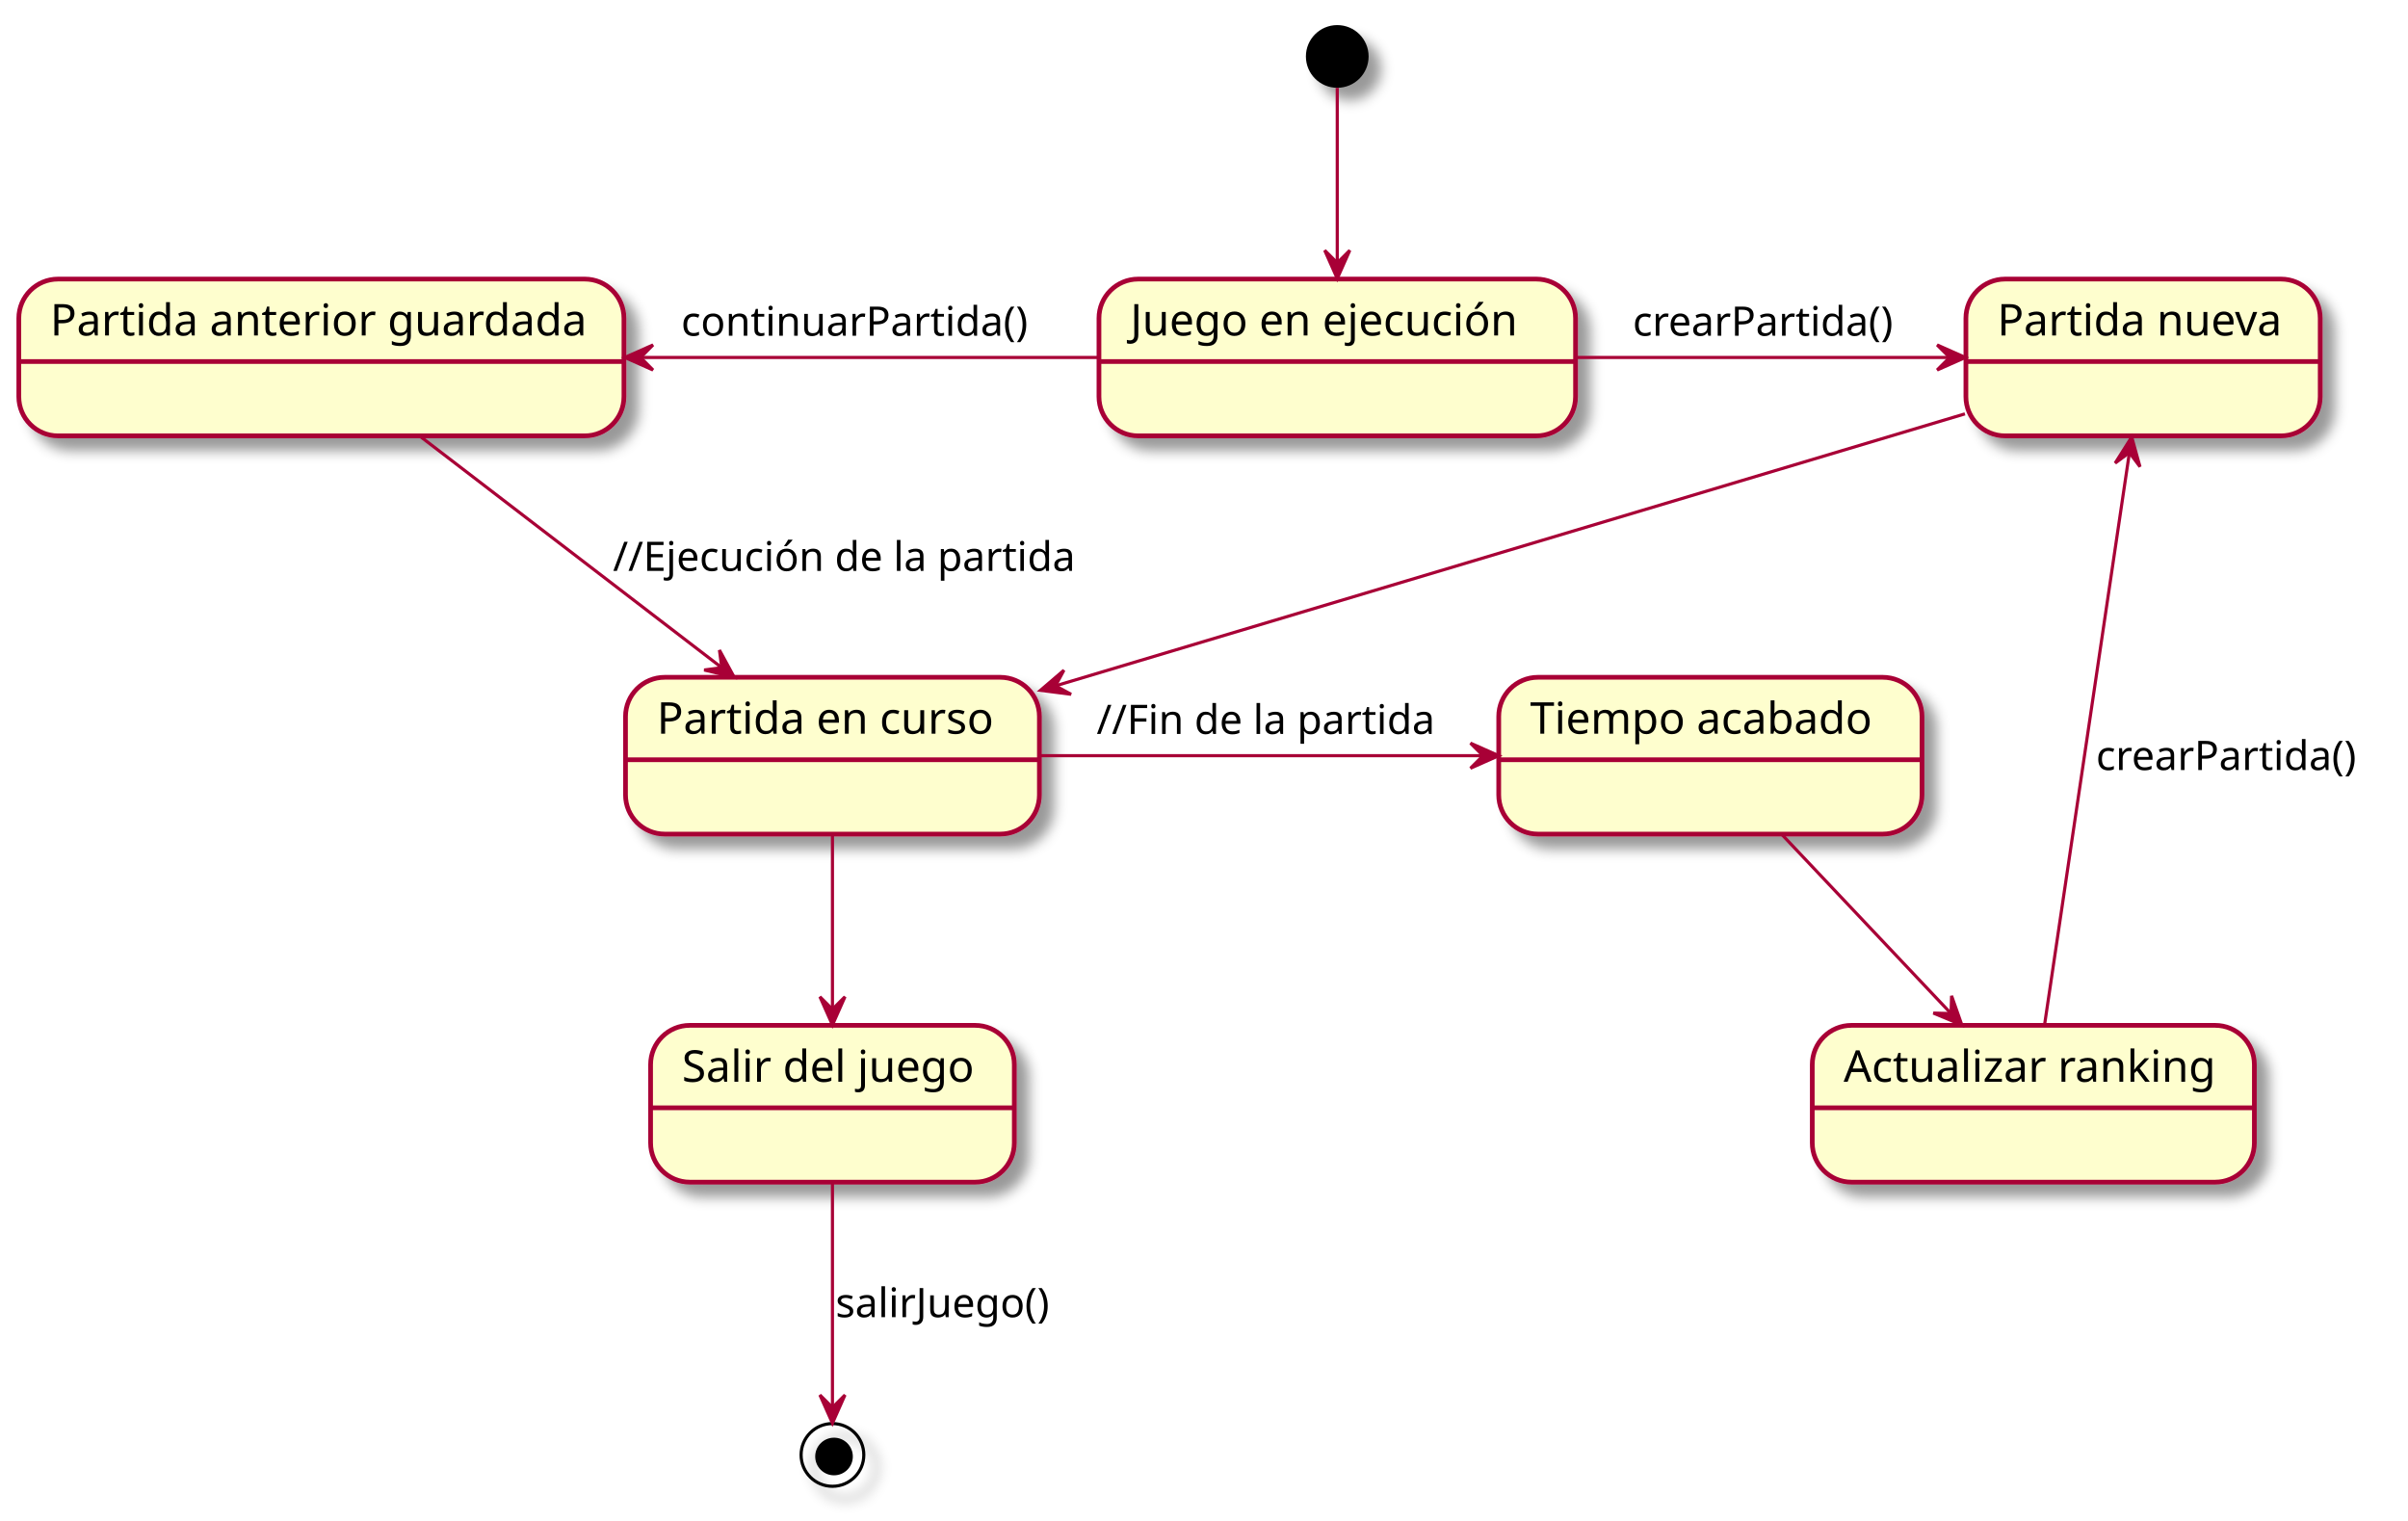
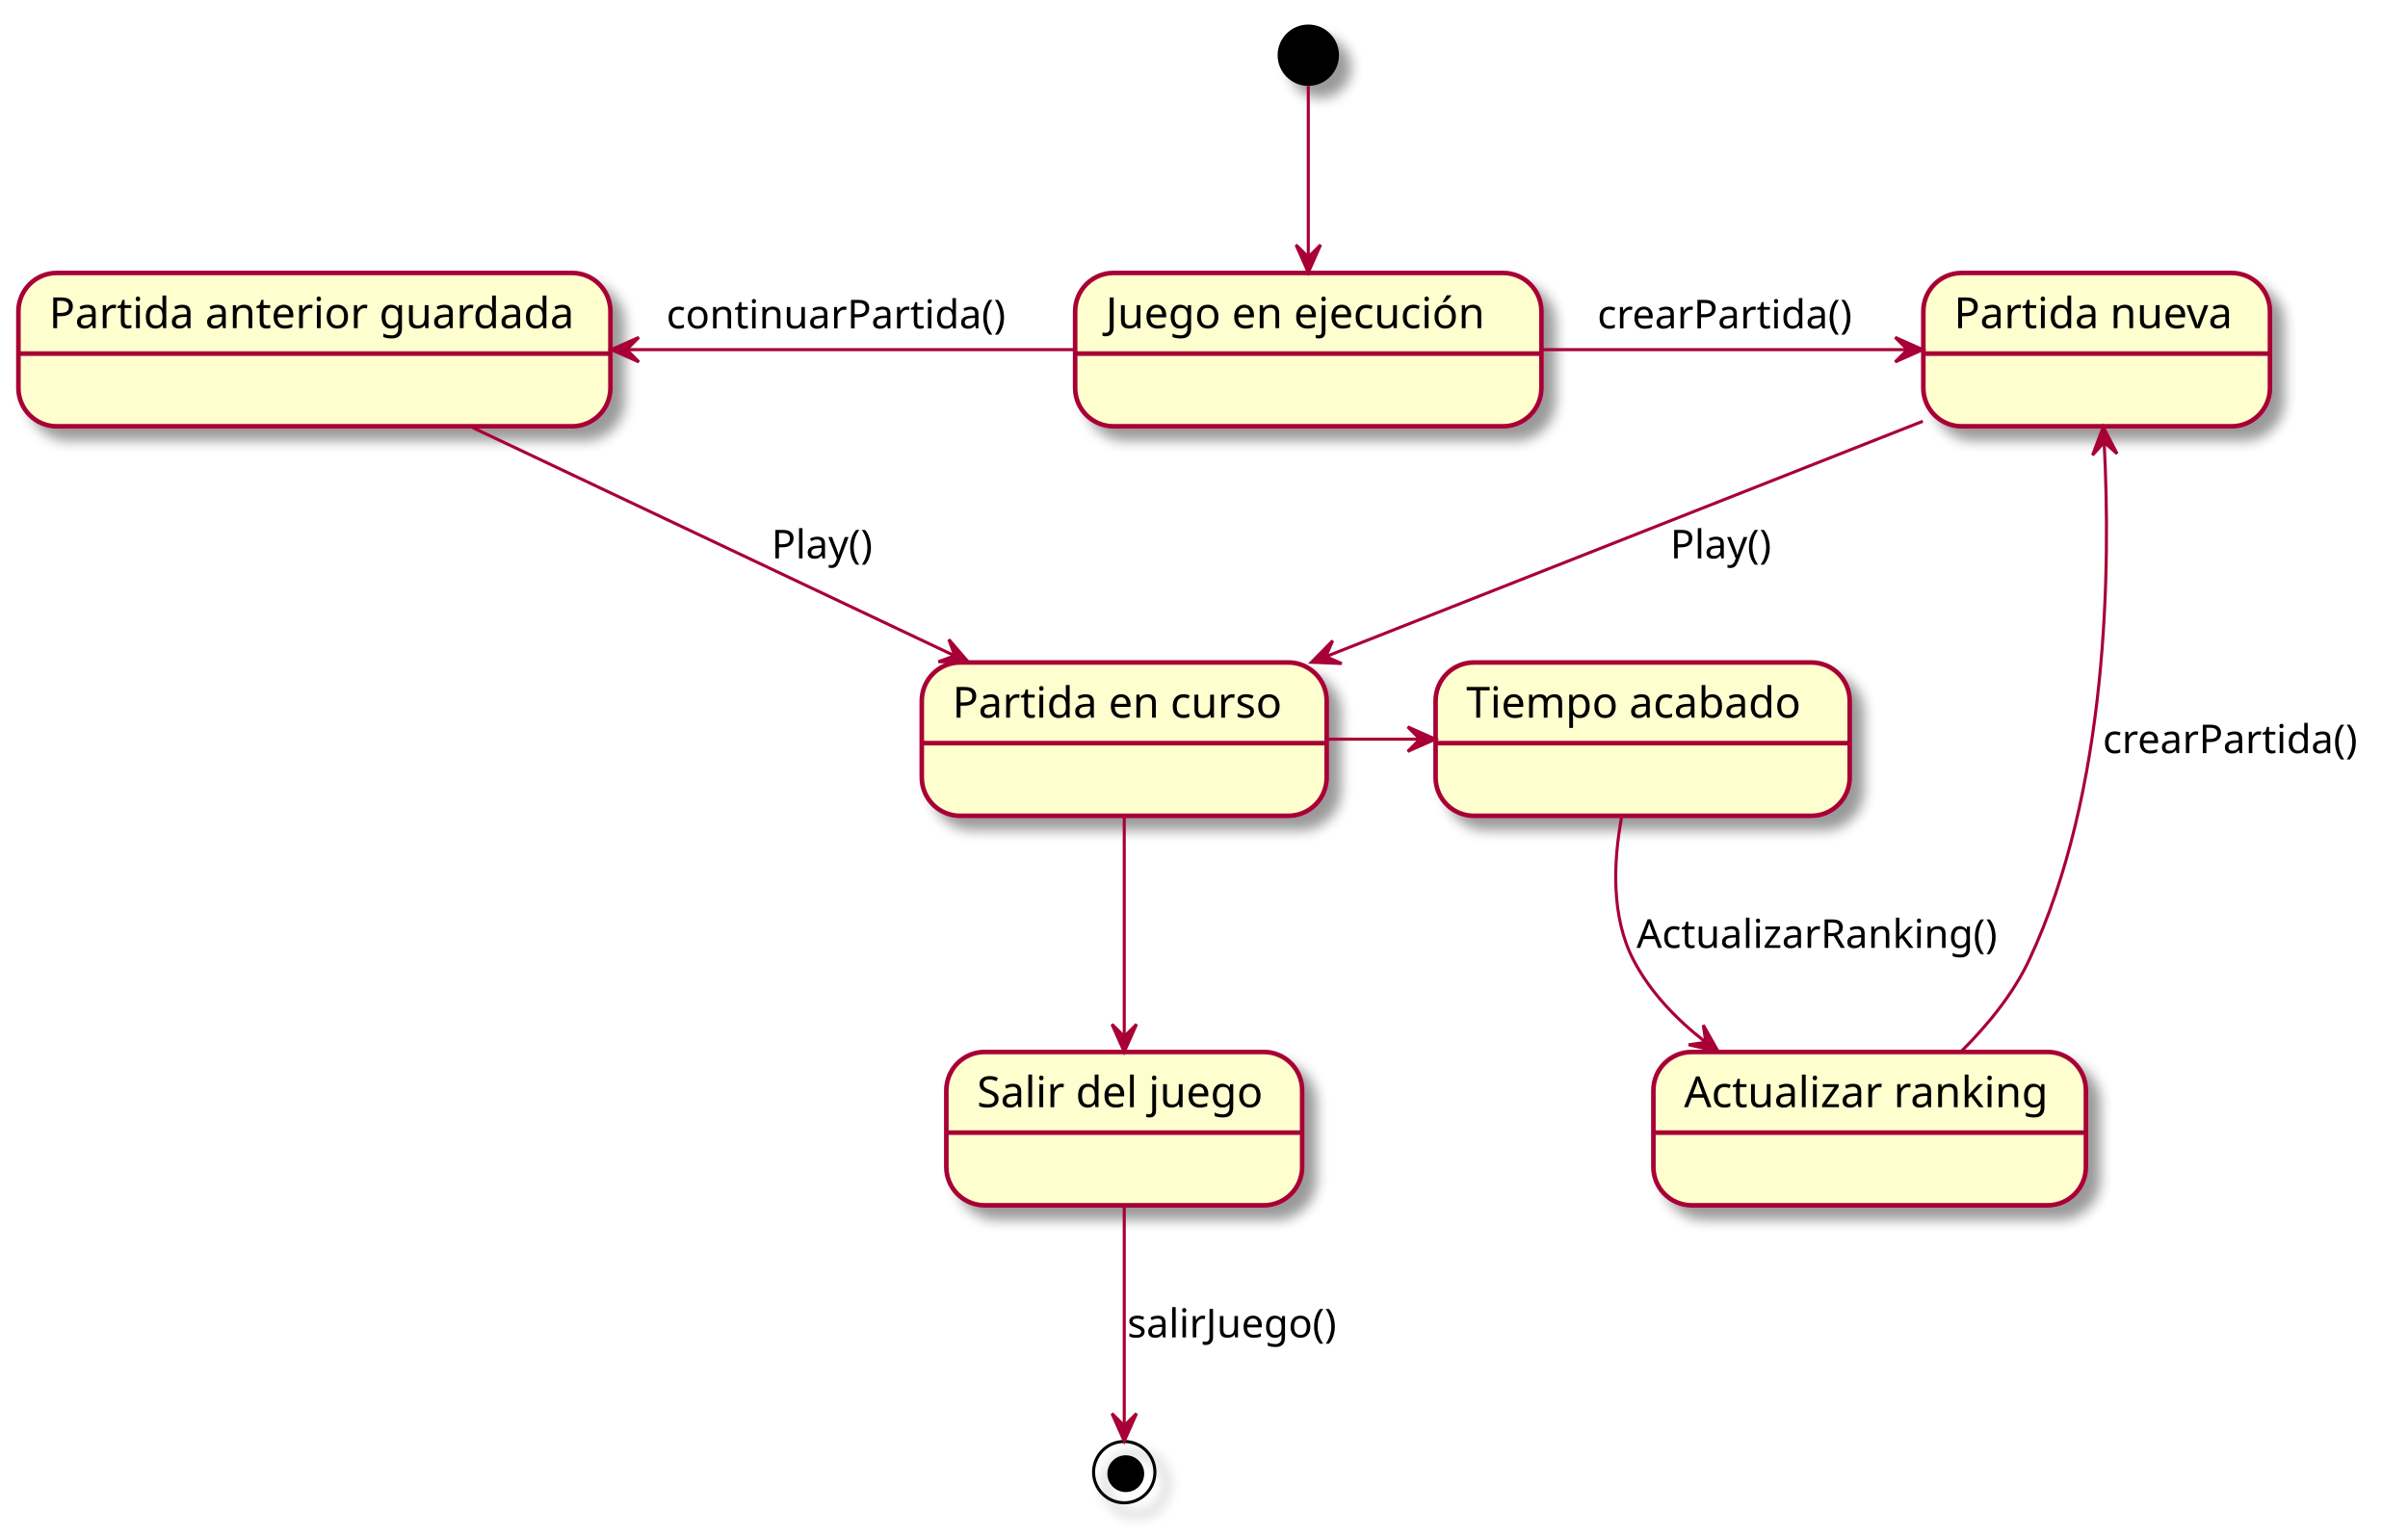
- <svg xmlns="http://www.w3.org/2000/svg" contentScriptType="application/ecmascript" contentStyleType="text/css" height="485px" preserveAspectRatio="none" style="width:768px;height:485px;" version="1.1" viewBox="0 0 768 485" width="768px" zoomAndPan="magnify">
+ <svg xmlns="http://www.w3.org/2000/svg" contentScriptType="application/ecmascript" contentStyleType="text/css" height="501px" preserveAspectRatio="none" style="width:785px;height:501px;" version="1.1" viewBox="0 0 785 501" width="785px" zoomAndPan="magnify">
  <defs>
-     <filter height="300%" id="f1ea6e2nq7ij99" width="300%" x="-1" y="-1">
+     <filter height="300%" id="f1576m765y40wk" width="300%" x="-1" y="-1">
      <feGaussianBlur result="blurOut" stdDeviation="2.0" />
      <feColorMatrix in="blurOut" result="blurOut2" type="matrix" values="0 0 0 0 0 0 0 0 0 0 0 0 0 0 0 0 0 0 .4 0" />
      <feOffset dx="4.0" dy="4.0" in="blurOut2" result="blurOut3" />
      <feBlend in="SourceGraphic" in2="blurOut3" mode="normal" />
    </filter>
  </defs>
  <g>
-     <rect fill="#FEFECE" filter="url(#f1ea6e2nq7ij99)" height="50" rx="12.5" ry="12.5" style="stroke: #A80036; stroke-width: 1.5;" width="152" x="350.5" y="89" />
+     <rect fill="#FEFECE" filter="url(#f1576m765y40wk)" height="50" rx="12.5" ry="12.5" style="stroke: #A80036; stroke-width: 1.5;" width="152" x="350.5" y="89" />
    <line style="stroke: #A80036; stroke-width: 1.5;" x1="350.5" x2="502.5" y1="115.297" y2="115.297" />
    <text fill="#000000" font-family="sans-serif" font-size="14" lengthAdjust="spacingAndGlyphs" textLength="132" x="360.5" y="106.995">Juego en ejecución</text>
-     <rect fill="#FEFECE" filter="url(#f1ea6e2nq7ij99)" height="50" rx="12.5" ry="12.5" style="stroke: #A80036; stroke-width: 1.5;" width="193" x="6" y="89" />
+     <rect fill="#FEFECE" filter="url(#f1576m765y40wk)" height="50" rx="12.5" ry="12.5" style="stroke: #A80036; stroke-width: 1.5;" width="193" x="6" y="89" />
    <line style="stroke: #A80036; stroke-width: 1.5;" x1="6" x2="199" y1="115.297" y2="115.297" />
    <text fill="#000000" font-family="sans-serif" font-size="14" lengthAdjust="spacingAndGlyphs" textLength="173" x="16" y="106.995">Partida anterior guardada</text>
-     <rect fill="#FEFECE" filter="url(#f1ea6e2nq7ij99)" height="50" rx="12.5" ry="12.5" style="stroke: #A80036; stroke-width: 1.5;" width="113" x="627" y="89" />
+     <rect fill="#FEFECE" filter="url(#f1576m765y40wk)" height="50" rx="12.5" ry="12.5" style="stroke: #A80036; stroke-width: 1.5;" width="113" x="627" y="89" />
    <line style="stroke: #A80036; stroke-width: 1.5;" x1="627" x2="740" y1="115.297" y2="115.297" />
    <text fill="#000000" font-family="sans-serif" font-size="14" lengthAdjust="spacingAndGlyphs" textLength="93" x="637" y="106.995">Partida nueva</text>
-     <rect fill="#FEFECE" filter="url(#f1ea6e2nq7ij99)" height="50" rx="12.5" ry="12.5" style="stroke: #A80036; stroke-width: 1.5;" width="132" x="199.5" y="216" />
-     <line style="stroke: #A80036; stroke-width: 1.5;" x1="199.5" x2="331.5" y1="242.297" y2="242.297" />
-     <text fill="#000000" font-family="sans-serif" font-size="14" lengthAdjust="spacingAndGlyphs" textLength="112" x="209.5" y="233.995">Partida en curso</text>
-     <rect fill="#FEFECE" filter="url(#f1ea6e2nq7ij99)" height="50" rx="12.5" ry="12.5" style="stroke: #A80036; stroke-width: 1.5;" width="135" x="478" y="216" />
-     <line style="stroke: #A80036; stroke-width: 1.5;" x1="478" x2="613" y1="242.297" y2="242.297" />
-     <text fill="#000000" font-family="sans-serif" font-size="14" lengthAdjust="spacingAndGlyphs" textLength="115" x="488" y="233.995">Tiempo acabado</text>
-     <rect fill="#FEFECE" filter="url(#f1ea6e2nq7ij99)" height="50" rx="12.5" ry="12.5" style="stroke: #A80036; stroke-width: 1.5;" width="116" x="207.5" y="327" />
-     <line style="stroke: #A80036; stroke-width: 1.5;" x1="207.5" x2="323.5" y1="353.297" y2="353.297" />
-     <text fill="#000000" font-family="sans-serif" font-size="14" lengthAdjust="spacingAndGlyphs" textLength="96" x="217.5" y="344.995">Salir del juego</text>
-     <rect fill="#FEFECE" filter="url(#f1ea6e2nq7ij99)" height="50" rx="12.5" ry="12.5" style="stroke: #A80036; stroke-width: 1.5;" width="141" x="578" y="327" />
-     <line style="stroke: #A80036; stroke-width: 1.5;" x1="578" x2="719" y1="353.297" y2="353.297" />
-     <text fill="#000000" font-family="sans-serif" font-size="14" lengthAdjust="spacingAndGlyphs" textLength="121" x="588" y="344.995">Actualizar ranking</text>
-     <ellipse cx="426.5" cy="18" fill="#000000" filter="url(#f1ea6e2nq7ij99)" rx="10" ry="10" style="stroke: none; stroke-width: 1.0;" />
-     <ellipse cx="265.5" cy="464" fill="none" filter="url(#f1ea6e2nq7ij99)" rx="10" ry="10" style="stroke: #000000; stroke-width: 1.0;" />
-     <ellipse cx="266" cy="464.5" fill="#000000" rx="6" ry="6" style="stroke: none; stroke-width: 1.0;" />
+     <rect fill="#FEFECE" filter="url(#f1576m765y40wk)" height="50" rx="12.5" ry="12.5" style="stroke: #A80036; stroke-width: 1.5;" width="132" x="300.5" y="216" />
+     <line style="stroke: #A80036; stroke-width: 1.5;" x1="300.5" x2="432.5" y1="242.297" y2="242.297" />
+     <text fill="#000000" font-family="sans-serif" font-size="14" lengthAdjust="spacingAndGlyphs" textLength="112" x="310.5" y="233.995">Partida en curso</text>
+     <rect fill="#FEFECE" filter="url(#f1576m765y40wk)" height="50" rx="12.5" ry="12.5" style="stroke: #A80036; stroke-width: 1.5;" width="135" x="468" y="216" />
+     <line style="stroke: #A80036; stroke-width: 1.5;" x1="468" x2="603" y1="242.297" y2="242.297" />
+     <text fill="#000000" font-family="sans-serif" font-size="14" lengthAdjust="spacingAndGlyphs" textLength="115" x="478" y="233.995">Tiempo acabado</text>
+     <rect fill="#FEFECE" filter="url(#f1576m765y40wk)" height="50" rx="12.5" ry="12.5" style="stroke: #A80036; stroke-width: 1.5;" width="116" x="308.5" y="343" />
+     <line style="stroke: #A80036; stroke-width: 1.5;" x1="308.5" x2="424.5" y1="369.297" y2="369.297" />
+     <text fill="#000000" font-family="sans-serif" font-size="14" lengthAdjust="spacingAndGlyphs" textLength="96" x="318.5" y="360.995">Salir del juego</text>
+     <rect fill="#FEFECE" filter="url(#f1576m765y40wk)" height="50" rx="12.5" ry="12.5" style="stroke: #A80036; stroke-width: 1.5;" width="141" x="539" y="343" />
+     <line style="stroke: #A80036; stroke-width: 1.5;" x1="539" x2="680" y1="369.297" y2="369.297" />
+     <text fill="#000000" font-family="sans-serif" font-size="14" lengthAdjust="spacingAndGlyphs" textLength="121" x="549" y="360.995">Actualizar ranking</text>
+     <ellipse cx="426.5" cy="18" fill="#000000" filter="url(#f1576m765y40wk)" rx="10" ry="10" style="stroke: none; stroke-width: 1.0;" />
+     <ellipse cx="366.5" cy="480" fill="none" filter="url(#f1576m765y40wk)" rx="10" ry="10" style="stroke: #000000; stroke-width: 1.0;" />
+     <ellipse cx="367" cy="480.5" fill="#000000" rx="6" ry="6" style="stroke: none; stroke-width: 1.0;" />
    <path d="M426.5,28.013 C426.5,40.698 426.5,64.409 426.5,83.57 " fill="none" id="*start-JuegoEnEjecucion" style="stroke: #A80036; stroke-width: 1.0;" />
    <polygon fill="#A80036" points="426.5,88.84,430.5,79.84,426.5,83.84,422.5,79.84,426.5,88.84" style="stroke: #A80036; stroke-width: 1.0;" />
    <path d="M204.399,114 C251.6,114 306.733,114 350.26,114 " fill="none" id="PartidaGuardada-JuegoEnEjecucion" style="stroke: #A80036; stroke-width: 1.0;" />
    <polygon fill="#A80036" points="199.272,114,208.272,118,204.272,114,208.272,110,199.272,114" style="stroke: #A80036; stroke-width: 1.0;" />
    <text fill="#000000" font-family="sans-serif" font-size="13" lengthAdjust="spacingAndGlyphs" textLength="115" x="217.25" y="107.067">continuarPartida()</text>
    <path d="M502.565,114 C540.515,114 585.829,114 621.615,114 " fill="none" id="JuegoEnEjecucion-PartidaNueva" style="stroke: #A80036; stroke-width: 1.0;" />
    <polygon fill="#A80036" points="626.824,114,617.824,110,621.824,114,617.824,118,626.824,114" style="stroke: #A80036; stroke-width: 1.0;" />
    <text fill="#000000" font-family="sans-serif" font-size="13" lengthAdjust="spacingAndGlyphs" textLength="88" x="520.75" y="107.067">crearPartida()</text>
-     <path d="M133.928,139.101 C161.439,160.198 201.377,190.826 230.026,212.796 " fill="none" id="PartidaGuardada-PartidaEnCurso" style="stroke: #A80036; stroke-width: 1.0;" />
-     <polygon fill="#A80036" points="234.168,215.973,229.46,207.322,230.2,212.931,224.592,213.671,234.168,215.973" style="stroke: #A80036; stroke-width: 1.0;" />
-     <text fill="#000000" font-family="sans-serif" font-size="13" lengthAdjust="spacingAndGlyphs" textLength="152" x="195.5" y="182.067">//Ejecución de la partida</text>
-     <path d="M626.692,131.988 C551.404,154.503 418.567,194.226 336.674,218.716 " fill="none" id="PartidaNueva-PartidaEnCurso" style="stroke: #A80036; stroke-width: 1.0;" />
-     <polygon fill="#A80036" points="331.842,220.161,341.611,221.417,336.633,218.729,339.32,213.751,331.842,220.161" style="stroke: #A80036; stroke-width: 1.0;" />
-     <path d="M331.502,241 C374.002,241 429.271,241 472.994,241 " fill="none" id="PartidaEnCurso-TiempoAcabado" style="stroke: #A80036; stroke-width: 1.0;" />
-     <polygon fill="#A80036" points="477.997,241,468.997,237,472.997,241,468.997,245,477.997,241" style="stroke: #A80036; stroke-width: 1.0;" />
-     <text fill="#000000" font-family="sans-serif" font-size="13" lengthAdjust="spacingAndGlyphs" textLength="110" x="349.75" y="234.067">//Fin de la partida</text>
-     <path d="M568.359,266.191 C584.228,282.984 605.416,305.406 622.02,322.978 " fill="none" id="TiempoAcabado-Actualizar" style="stroke: #A80036; stroke-width: 1.0;" />
-     <polygon fill="#A80036" points="625.705,326.877,622.431,317.588,622.271,323.243,616.616,323.083,625.705,326.877" style="stroke: #A80036; stroke-width: 1.0;" />
-     <path d="M652.094,326.765 C658.568,283.115 672.162,191.452 679.149,144.336 " fill="none" id="Actualizar-PartidaNueva" style="stroke: #A80036; stroke-width: 1.0;" />
-     <polygon fill="#A80036" points="679.886,139.367,674.608,147.682,679.152,144.313,682.521,148.857,679.886,139.367" style="stroke: #A80036; stroke-width: 1.0;" />
-     <text fill="#000000" font-family="sans-serif" font-size="13" lengthAdjust="spacingAndGlyphs" textLength="88" x="668.5" y="245.567">crearPartida()</text>
-     <path d="M265.5,266.191 C265.5,282.56 265.5,304.279 265.5,321.64 " fill="none" id="PartidaEnCurso-SalirDelJuego" style="stroke: #A80036; stroke-width: 1.0;" />
-     <polygon fill="#A80036" points="265.5,326.877,269.5,317.877,265.5,321.877,261.5,317.877,265.5,326.877" style="stroke: #A80036; stroke-width: 1.0;" />
-     <path d="M265.5,377.14 C265.5,399.034 265.5,430.574 265.5,448.706 " fill="none" id="SalirDelJuego-*end" style="stroke: #A80036; stroke-width: 1.0;" />
-     <polygon fill="#A80036" points="265.5,453.877,269.5,444.877,265.5,448.877,261.5,444.877,265.5,453.877" style="stroke: #A80036; stroke-width: 1.0;" />
-     <text fill="#000000" font-family="sans-serif" font-size="13" lengthAdjust="spacingAndGlyphs" textLength="71" x="266.5" y="420.067">salirJuego()</text>
+     <path d="M153.402,139.101 C198.598,160.501 264.504,191.707 311.031,213.736 " fill="none" id="PartidaGuardada-PartidaEnCurso" style="stroke: #A80036; stroke-width: 1.0;" />
+     <polygon fill="#A80036" points="315.754,215.973,309.331,208.506,311.235,213.833,305.908,215.737,315.754,215.973" style="stroke: #A80036; stroke-width: 1.0;" />
+     <text fill="#000000" font-family="sans-serif" font-size="13" lengthAdjust="spacingAndGlyphs" textLength="36" x="251.5" y="182.067">Play()</text>
+     <path d="M626.827,137.347 C572.263,158.863 489.781,191.388 432.332,214.041 " fill="none" id="PartidaNueva-PartidaEnCurso" style="stroke: #A80036; stroke-width: 1.0;" />
+     <polygon fill="#A80036" points="427.547,215.928,437.387,216.347,432.198,214.094,434.452,208.905,427.547,215.928" style="stroke: #A80036; stroke-width: 1.0;" />
+     <text fill="#000000" font-family="sans-serif" font-size="13" lengthAdjust="spacingAndGlyphs" textLength="36" x="544.5" y="182.067">Play()</text>
+     <path d="M432.516,241 C442.564,241 452.613,241 462.662,241 " fill="none" id="PartidaEnCurso-TiempoAcabado" style="stroke: #A80036; stroke-width: 1.0;" />
+     <polygon fill="#A80036" points="467.917,241,458.917,237,462.917,241,458.917,245,467.917,241" style="stroke: #A80036; stroke-width: 1.0;" />
+     <path d="M528.657,266.327 C525.989,280.684 525.099,298.771 532.5,313 C537.972,323.52 546.536,332.417 555.997,339.766 " fill="none" id="TiempoAcabado-Actualizar" style="stroke: #A80036; stroke-width: 1.0;" />
+     <polygon fill="#A80036" points="560.101,342.82,555.27,334.238,556.09,339.835,550.493,340.655,560.101,342.82" style="stroke: #A80036; stroke-width: 1.0;" />
+     <text fill="#000000" font-family="sans-serif" font-size="13" lengthAdjust="spacingAndGlyphs" textLength="123" x="533.5" y="309.067">ActualizarRanking()</text>
+     <path d="M639.374,342.802 C647.914,334.299 656.305,324.076 661.5,313 C687.435,257.71 688.059,184.495 685.95,144.386 " fill="none" id="Actualizar-PartidaNueva" style="stroke: #A80036; stroke-width: 1.0;" />
+     <polygon fill="#A80036" points="685.652,139.188,682.176,148.403,685.939,144.18,690.162,147.943,685.652,139.188" style="stroke: #A80036; stroke-width: 1.0;" />
+     <text fill="#000000" font-family="sans-serif" font-size="13" lengthAdjust="spacingAndGlyphs" textLength="88" x="685.5" y="245.567">crearPartida()</text>
+     <path d="M366.5,266.101 C366.5,286.593 366.5,316.076 366.5,337.884 " fill="none" id="PartidaEnCurso-SalirDelJuego" style="stroke: #A80036; stroke-width: 1.0;" />
+     <polygon fill="#A80036" points="366.5,342.973,370.5,333.973,366.5,337.973,362.5,333.973,366.5,342.973" style="stroke: #A80036; stroke-width: 1.0;" />
+     <path d="M366.5,393.14 C366.5,415.034 366.5,446.574 366.5,464.706 " fill="none" id="SalirDelJuego-*end" style="stroke: #A80036; stroke-width: 1.0;" />
+     <polygon fill="#A80036" points="366.5,469.877,370.5,460.877,366.5,464.877,362.5,460.877,366.5,469.877" style="stroke: #A80036; stroke-width: 1.0;" />
+     <text fill="#000000" font-family="sans-serif" font-size="13" lengthAdjust="spacingAndGlyphs" textLength="71" x="367.5" y="436.067">salirJuego()</text>
  </g>
</svg>
